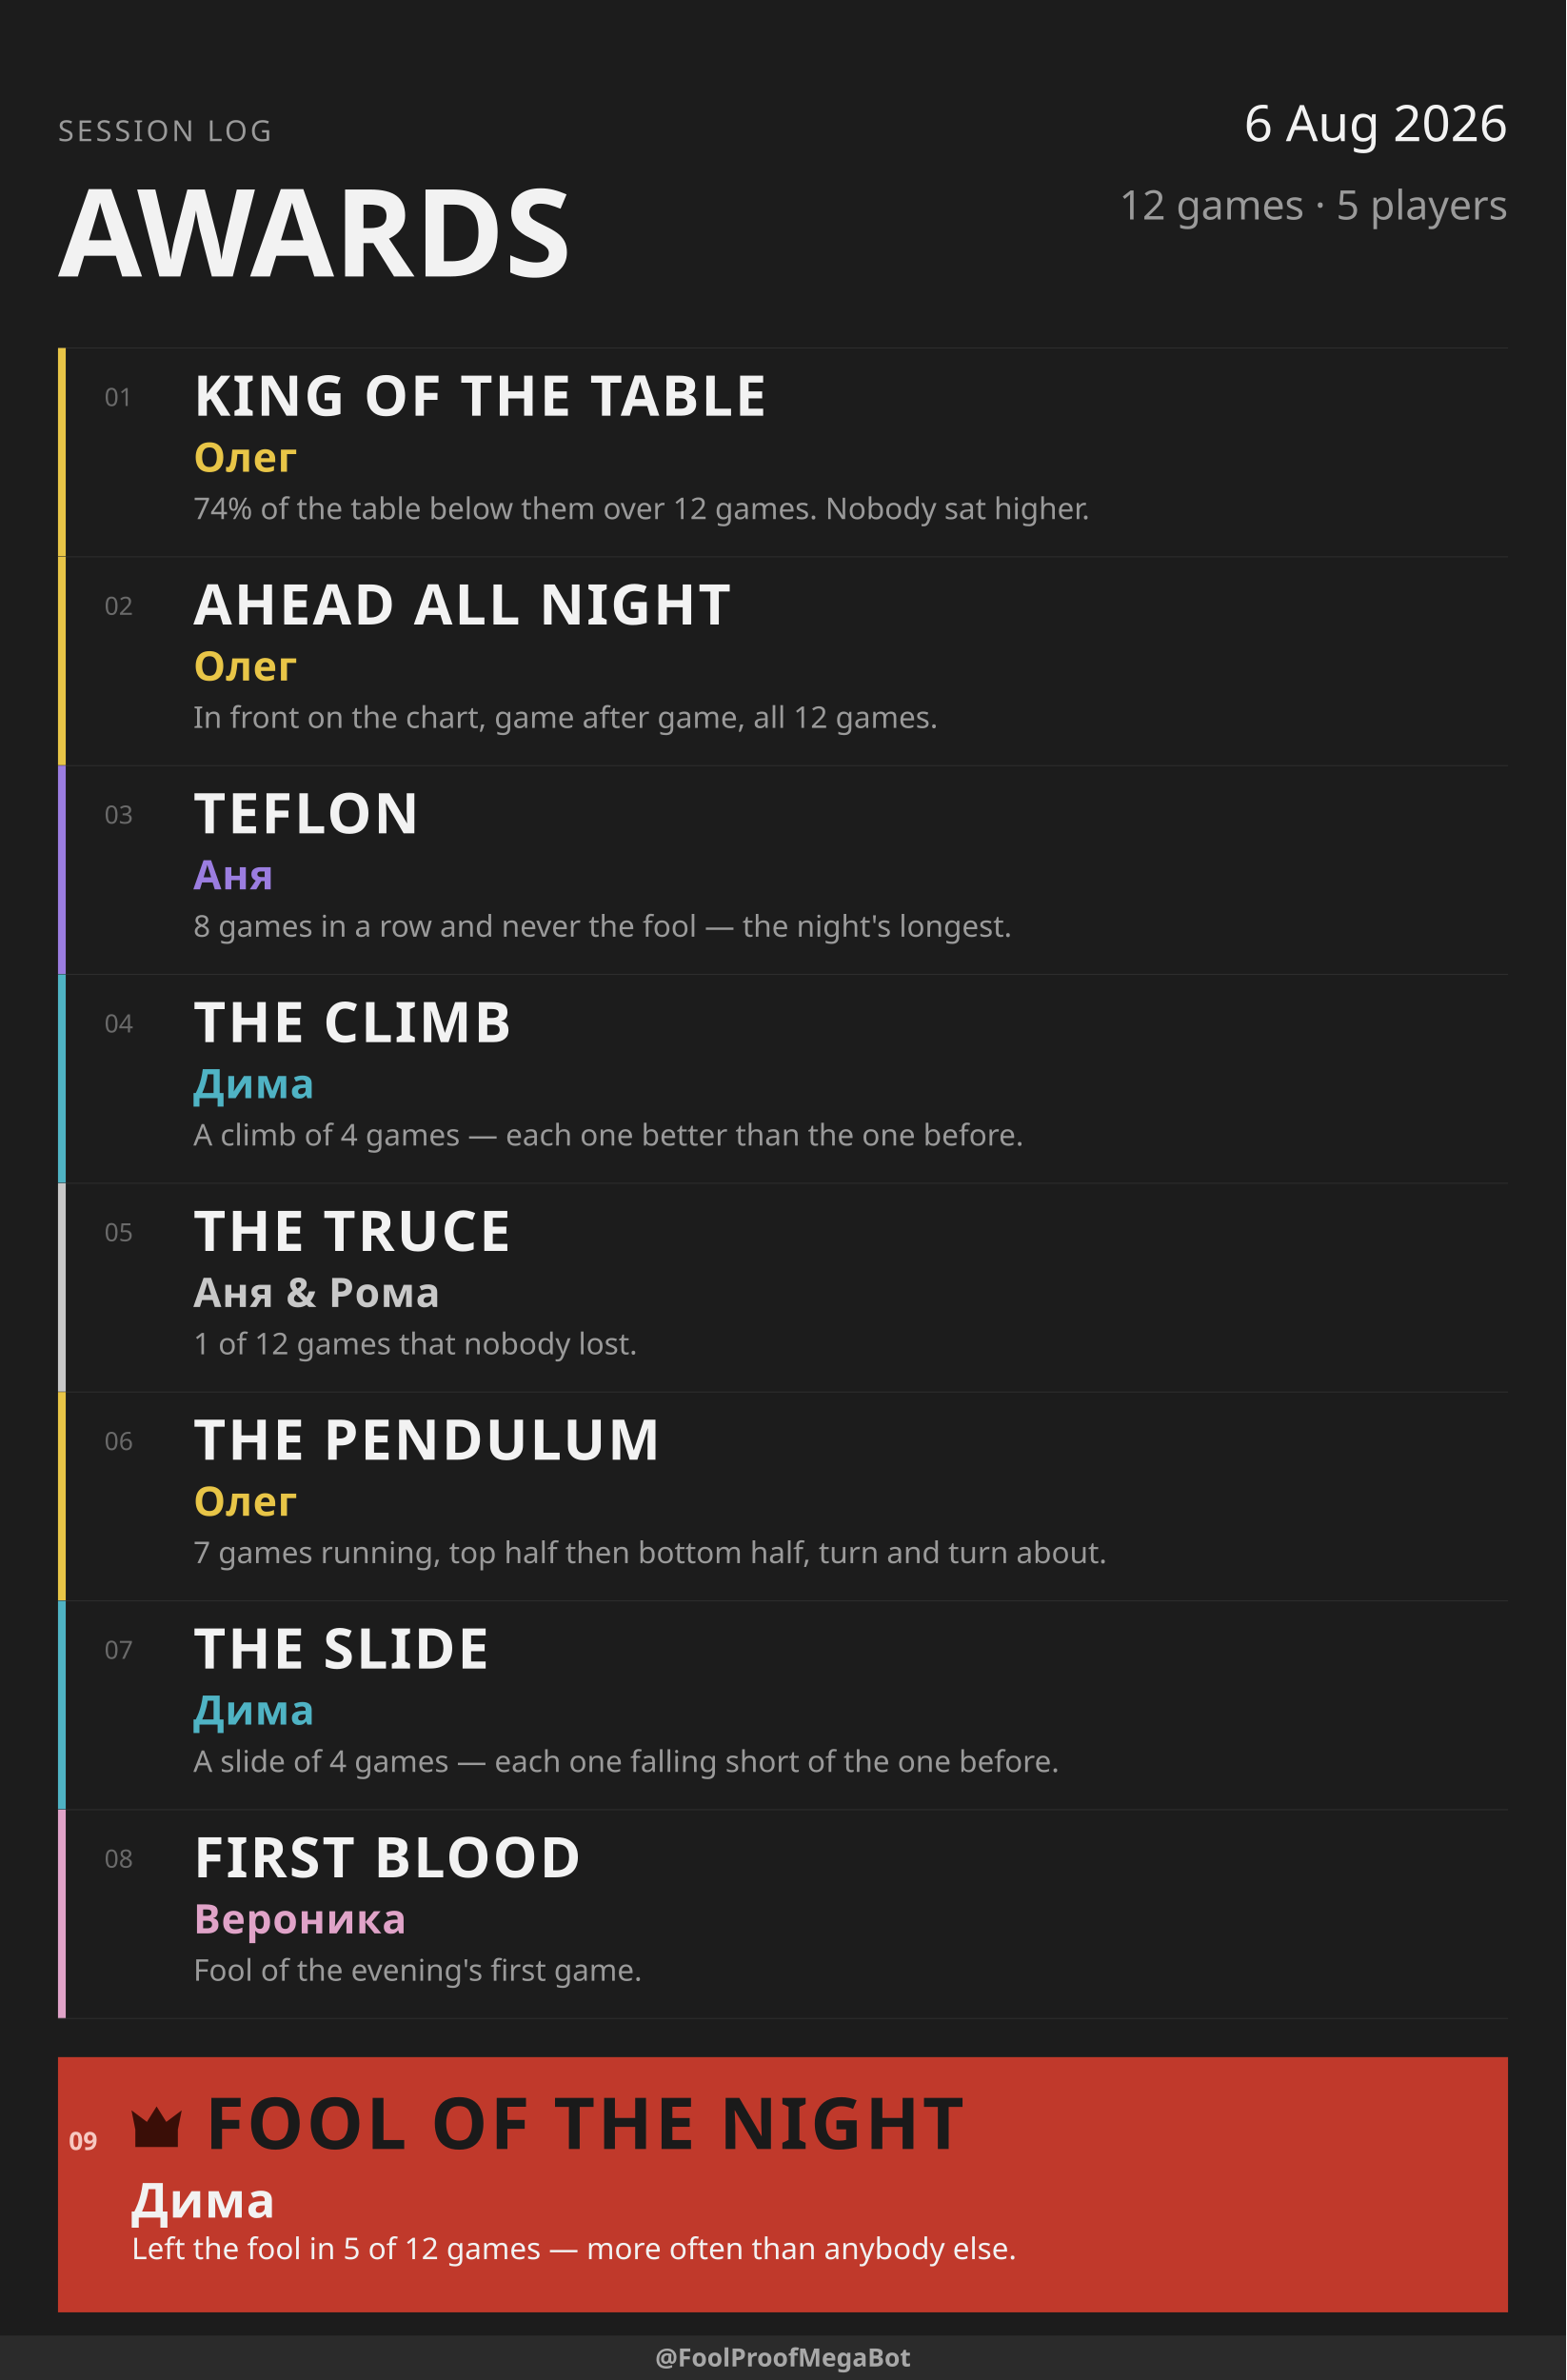
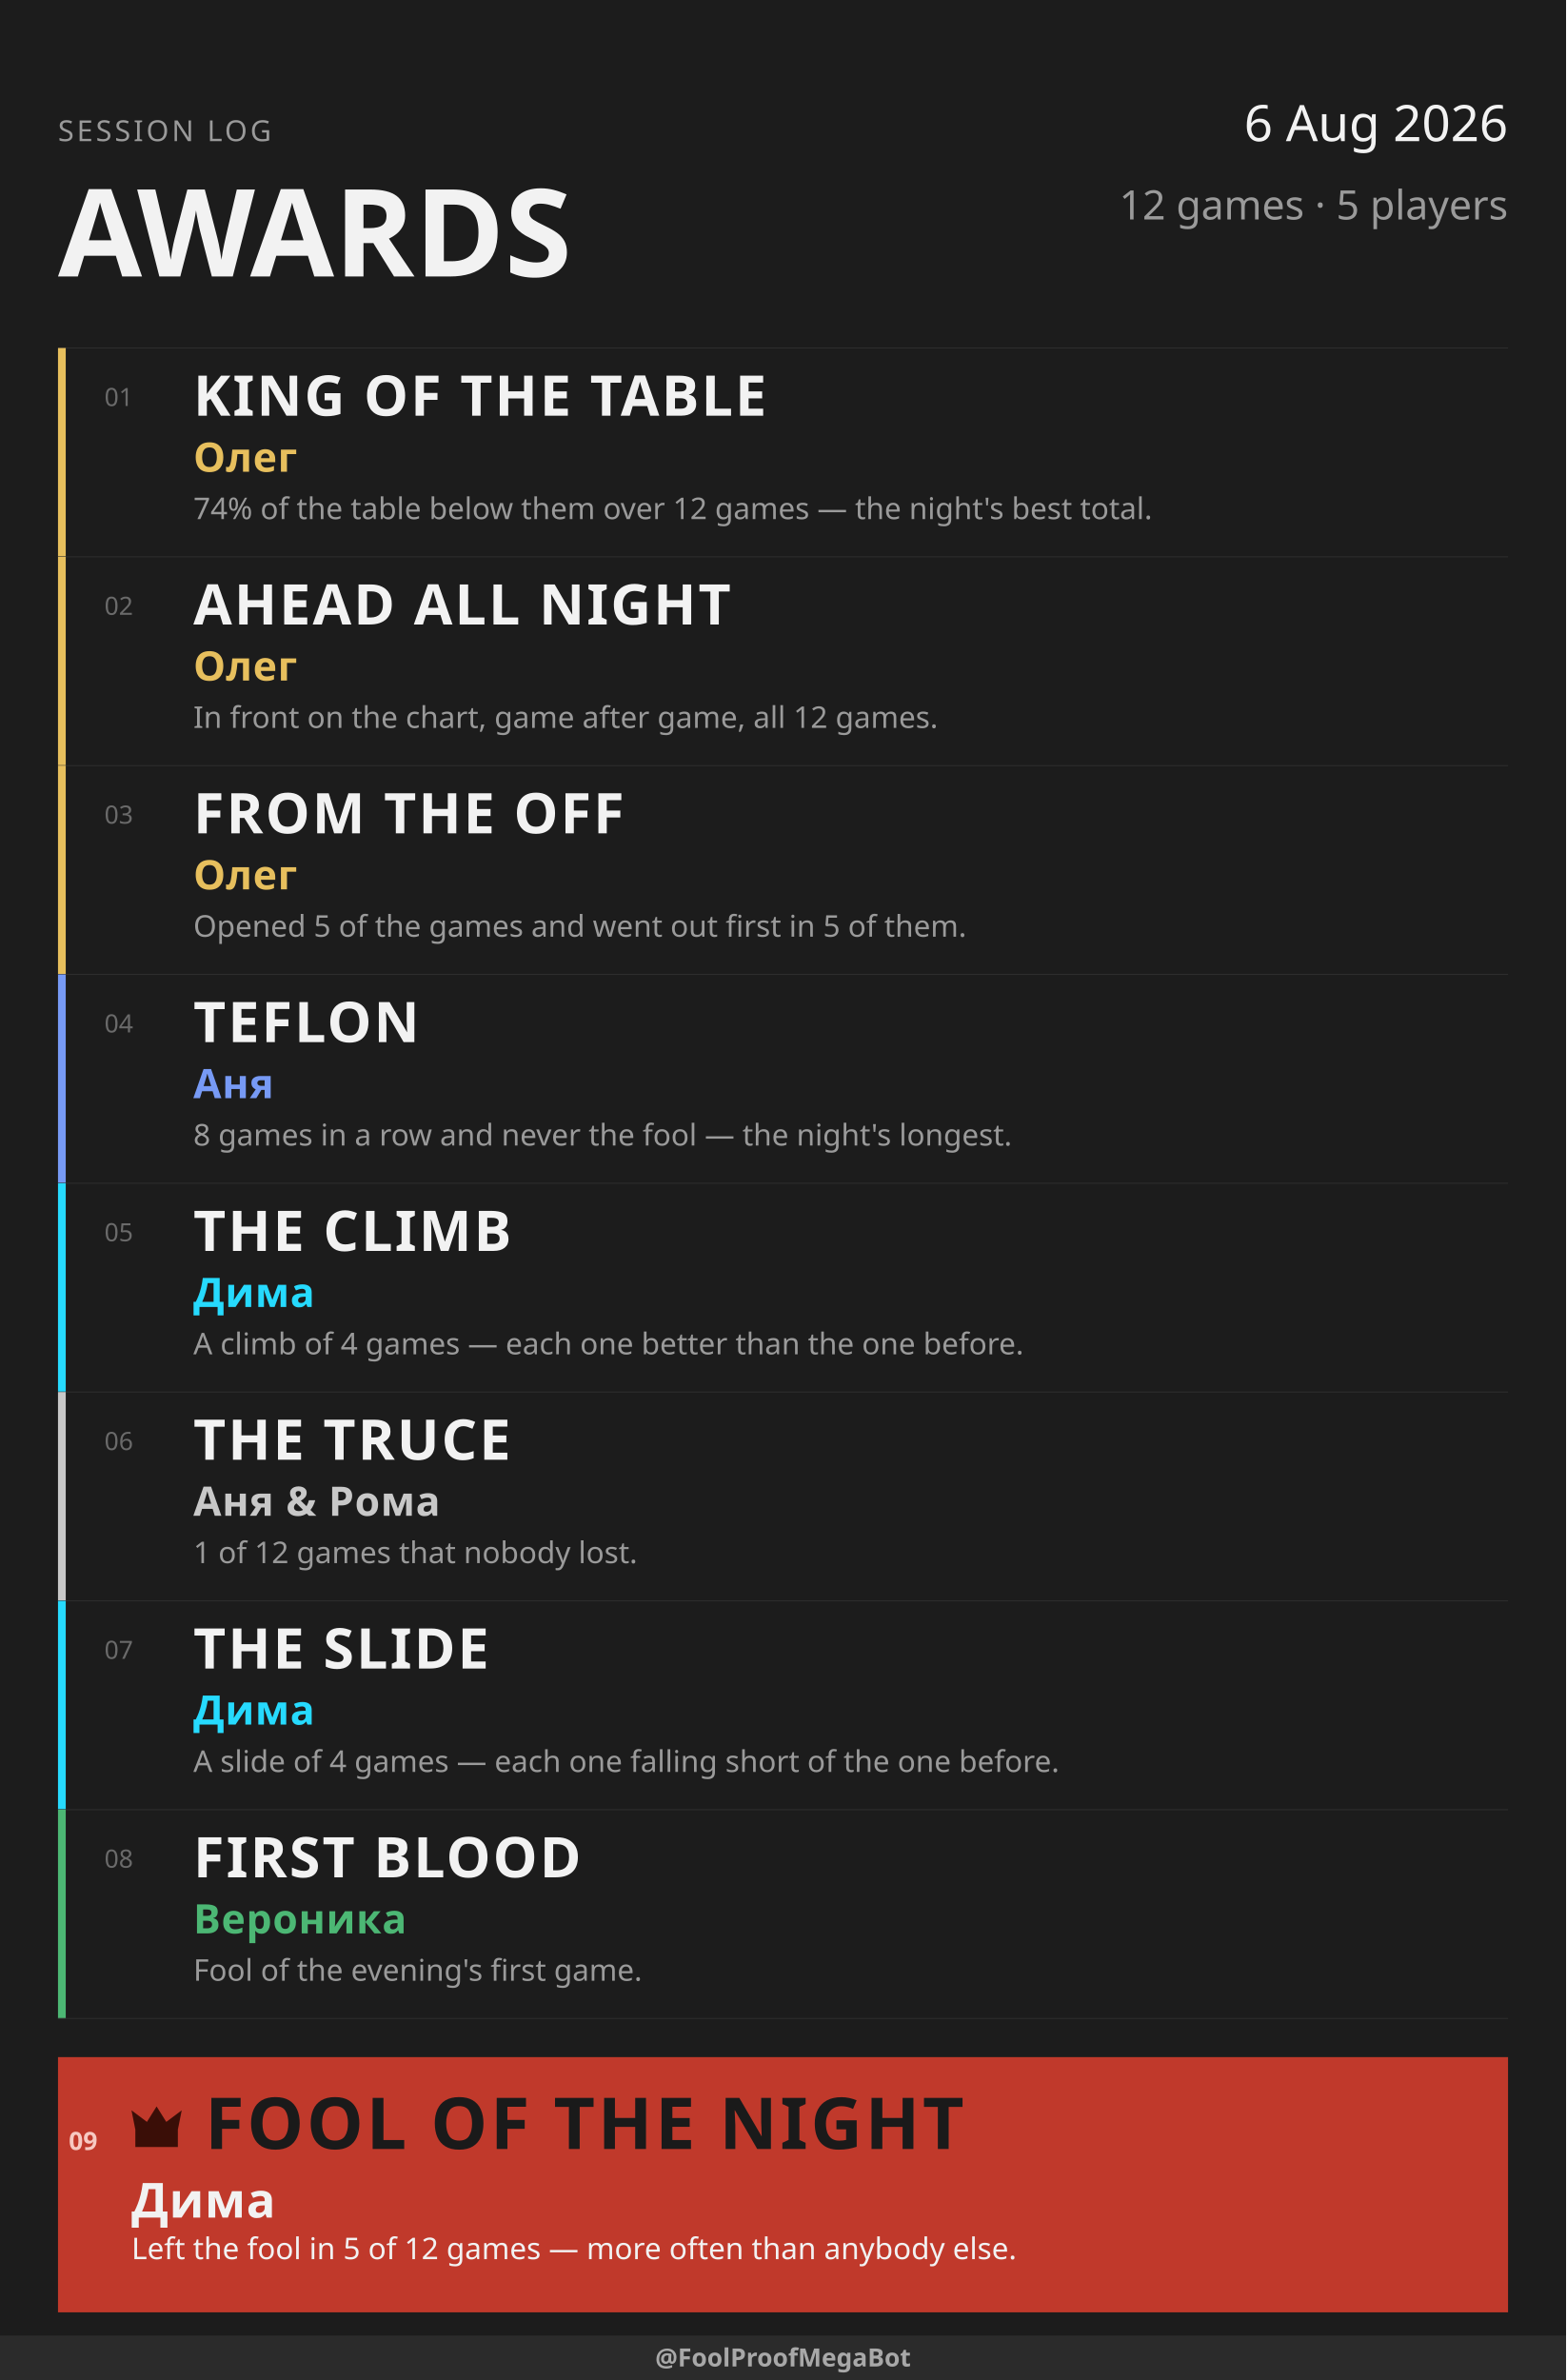
<svg xmlns="http://www.w3.org/2000/svg" width="1620" height="2462" viewBox="0 0 1620 2462">
  <rect x="0" y="0" width="1620" height="2462" fill="#1c1c1c" />
  <text x="60" y="146" fill="#9a9a9a" font-family="Noto Sans" font-size="30" letter-spacing="3">SESSION LOG</text>
  <text x="60" y="286" fill="#f2f2f2" font-family="Noto Sans" font-weight="bold" font-size="126">AWARDS</text>
  <text x="1560" y="146" fill="#f2f2f2" font-family="Noto Sans" font-size="52" text-anchor="end">6 Aug 2026</text>
  <text x="1560" y="227" fill="#9a9a9a" font-family="Noto Sans" font-size="42" text-anchor="end">12 games · 5 players</text>
  <line x1="60" y1="360" x2="1560" y2="360" stroke="#2e2e2e" stroke-width="1" />
-   <rect x="60" y="360" width="8" height="216" fill="#e8c547" />
+   <rect x="60" y="360" width="8" height="216" fill="#e7bf5d" />
  <text x="108" y="420" fill="#6a6a6a" font-family="Noto Sans" font-size="26">01</text>
  <text x="200" y="430" fill="#f2f2f2" font-family="Noto Sans" font-weight="bold" font-size="58" letter-spacing="2.2">KING OF THE TABLE</text>
-   <text x="200" y="488" fill="#e8c547" font-family="Noto Sans" font-weight="bold" font-size="42" letter-spacing="0.8">Олег</text>
-   <text x="200" y="537" fill="#9a9a9a" font-family="Noto Sans" font-size="31">74% of the table below them over 12 games. Nobody sat higher.</text>
+   <text x="200" y="488" fill="#e7bf5d" font-family="Noto Sans" font-weight="bold" font-size="42" letter-spacing="0.8">Олег</text>
+   <text x="200" y="537" fill="#9a9a9a" font-family="Noto Sans" font-size="31">74% of the table below them over 12 games — the night's best total.</text>
  <line x1="60" y1="576" x2="1560" y2="576" stroke="#2e2e2e" stroke-width="1" />
-   <rect x="60" y="576" width="8" height="216" fill="#e8c547" />
+   <rect x="60" y="576" width="8" height="216" fill="#e7bf5d" />
  <text x="108" y="636" fill="#6a6a6a" font-family="Noto Sans" font-size="26">02</text>
  <text x="200" y="646" fill="#f2f2f2" font-family="Noto Sans" font-weight="bold" font-size="58" letter-spacing="2.2">AHEAD ALL NIGHT</text>
-   <text x="200" y="704" fill="#e8c547" font-family="Noto Sans" font-weight="bold" font-size="42" letter-spacing="0.8">Олег</text>
+   <text x="200" y="704" fill="#e7bf5d" font-family="Noto Sans" font-weight="bold" font-size="42" letter-spacing="0.8">Олег</text>
  <text x="200" y="753" fill="#9a9a9a" font-family="Noto Sans" font-size="31">In front on the chart, game after game, all 12 games.</text>
  <line x1="60" y1="792" x2="1560" y2="792" stroke="#2e2e2e" stroke-width="1" />
-   <rect x="60" y="792" width="8" height="216" fill="#9b7de0" />
+   <rect x="60" y="792" width="8" height="216" fill="#e7bf5d" />
  <text x="108" y="852" fill="#6a6a6a" font-family="Noto Sans" font-size="26">03</text>
-   <text x="200" y="862" fill="#f2f2f2" font-family="Noto Sans" font-weight="bold" font-size="58" letter-spacing="2.2">TEFLON</text>
-   <text x="200" y="920" fill="#9b7de0" font-family="Noto Sans" font-weight="bold" font-size="42" letter-spacing="0.8">Аня</text>
-   <text x="200" y="969" fill="#9a9a9a" font-family="Noto Sans" font-size="31">8 games in a row and never the fool — the night's longest.</text>
+   <text x="200" y="862" fill="#f2f2f2" font-family="Noto Sans" font-weight="bold" font-size="58" letter-spacing="2.2">FROM THE OFF</text>
+   <text x="200" y="920" fill="#e7bf5d" font-family="Noto Sans" font-weight="bold" font-size="42" letter-spacing="0.8">Олег</text>
+   <text x="200" y="969" fill="#9a9a9a" font-family="Noto Sans" font-size="31">Opened 5 of the games and went out first in 5 of them.</text>
  <line x1="60" y1="1008" x2="1560" y2="1008" stroke="#2e2e2e" stroke-width="1" />
-   <rect x="60" y="1008" width="8" height="216" fill="#4fb3c4" />
+   <rect x="60" y="1008" width="8" height="216" fill="#779af5" />
  <text x="108" y="1068" fill="#6a6a6a" font-family="Noto Sans" font-size="26">04</text>
-   <text x="200" y="1078" fill="#f2f2f2" font-family="Noto Sans" font-weight="bold" font-size="58" letter-spacing="2.2">THE CLIMB</text>
-   <text x="200" y="1136" fill="#4fb3c4" font-family="Noto Sans" font-weight="bold" font-size="42" letter-spacing="0.8">Дима</text>
-   <text x="200" y="1185" fill="#9a9a9a" font-family="Noto Sans" font-size="31">A climb of 4 games — each one better than the one before.</text>
+   <text x="200" y="1078" fill="#f2f2f2" font-family="Noto Sans" font-weight="bold" font-size="58" letter-spacing="2.2">TEFLON</text>
+   <text x="200" y="1136" fill="#779af5" font-family="Noto Sans" font-weight="bold" font-size="42" letter-spacing="0.8">Аня</text>
+   <text x="200" y="1185" fill="#9a9a9a" font-family="Noto Sans" font-size="31">8 games in a row and never the fool — the night's longest.</text>
  <line x1="60" y1="1224" x2="1560" y2="1224" stroke="#2e2e2e" stroke-width="1" />
-   <rect x="60" y="1224" width="8" height="216" fill="#c8c8c8" />
+   <rect x="60" y="1224" width="8" height="216" fill="#26dafe" />
  <text x="108" y="1284" fill="#6a6a6a" font-family="Noto Sans" font-size="26">05</text>
-   <text x="200" y="1294" fill="#f2f2f2" font-family="Noto Sans" font-weight="bold" font-size="58" letter-spacing="2.2">THE TRUCE</text>
-   <text x="200" y="1352" fill="#c8c8c8" font-family="Noto Sans" font-weight="bold" font-size="42" letter-spacing="0.8">Аня &amp; Рома</text>
-   <text x="200" y="1401" fill="#9a9a9a" font-family="Noto Sans" font-size="31">1 of 12 games that nobody lost.</text>
+   <text x="200" y="1294" fill="#f2f2f2" font-family="Noto Sans" font-weight="bold" font-size="58" letter-spacing="2.2">THE CLIMB</text>
+   <text x="200" y="1352" fill="#26dafe" font-family="Noto Sans" font-weight="bold" font-size="42" letter-spacing="0.8">Дима</text>
+   <text x="200" y="1401" fill="#9a9a9a" font-family="Noto Sans" font-size="31">A climb of 4 games — each one better than the one before.</text>
  <line x1="60" y1="1440" x2="1560" y2="1440" stroke="#2e2e2e" stroke-width="1" />
-   <rect x="60" y="1440" width="8" height="216" fill="#e8c547" />
+   <rect x="60" y="1440" width="8" height="216" fill="#c8c8c8" />
  <text x="108" y="1500" fill="#6a6a6a" font-family="Noto Sans" font-size="26">06</text>
-   <text x="200" y="1510" fill="#f2f2f2" font-family="Noto Sans" font-weight="bold" font-size="58" letter-spacing="2.2">THE PENDULUM</text>
-   <text x="200" y="1568" fill="#e8c547" font-family="Noto Sans" font-weight="bold" font-size="42" letter-spacing="0.8">Олег</text>
-   <text x="200" y="1617" fill="#9a9a9a" font-family="Noto Sans" font-size="31">7 games running, top half then bottom half, turn and turn about.</text>
+   <text x="200" y="1510" fill="#f2f2f2" font-family="Noto Sans" font-weight="bold" font-size="58" letter-spacing="2.2">THE TRUCE</text>
+   <text x="200" y="1568" fill="#c8c8c8" font-family="Noto Sans" font-weight="bold" font-size="42" letter-spacing="0.8">Аня &amp; Рома</text>
+   <text x="200" y="1617" fill="#9a9a9a" font-family="Noto Sans" font-size="31">1 of 12 games that nobody lost.</text>
  <line x1="60" y1="1656" x2="1560" y2="1656" stroke="#2e2e2e" stroke-width="1" />
-   <rect x="60" y="1656" width="8" height="216" fill="#4fb3c4" />
+   <rect x="60" y="1656" width="8" height="216" fill="#26dafe" />
  <text x="108" y="1716" fill="#6a6a6a" font-family="Noto Sans" font-size="26">07</text>
  <text x="200" y="1726" fill="#f2f2f2" font-family="Noto Sans" font-weight="bold" font-size="58" letter-spacing="2.2">THE SLIDE</text>
-   <text x="200" y="1784" fill="#4fb3c4" font-family="Noto Sans" font-weight="bold" font-size="42" letter-spacing="0.8">Дима</text>
+   <text x="200" y="1784" fill="#26dafe" font-family="Noto Sans" font-weight="bold" font-size="42" letter-spacing="0.8">Дима</text>
  <text x="200" y="1833" fill="#9a9a9a" font-family="Noto Sans" font-size="31">A slide of 4 games — each one falling short of the one before.</text>
  <line x1="60" y1="1872" x2="1560" y2="1872" stroke="#2e2e2e" stroke-width="1" />
-   <rect x="60" y="1872" width="8" height="216" fill="#e0a3c8" />
+   <rect x="60" y="1872" width="8" height="216" fill="#4cb774" />
  <text x="108" y="1932" fill="#6a6a6a" font-family="Noto Sans" font-size="26">08</text>
  <text x="200" y="1942" fill="#f2f2f2" font-family="Noto Sans" font-weight="bold" font-size="58" letter-spacing="2.2">FIRST BLOOD</text>
-   <text x="200" y="2000" fill="#e0a3c8" font-family="Noto Sans" font-weight="bold" font-size="42" letter-spacing="0.8">Вероника</text>
+   <text x="200" y="2000" fill="#4cb774" font-family="Noto Sans" font-weight="bold" font-size="42" letter-spacing="0.8">Вероника</text>
  <text x="200" y="2049" fill="#9a9a9a" font-family="Noto Sans" font-size="31">Fool of the evening's first game.</text>
  <line x1="60" y1="2088" x2="1560" y2="2088" stroke="#2e2e2e" stroke-width="1" />
  <rect x="60" y="2128" width="1500" height="264" fill="#c0392b" />
  <text x="86" y="2224" fill="#f7c9c2" font-family="Noto Sans" font-weight="bold" font-size="26" text-anchor="middle">09</text>
  <path d="M2 21 L2 12 L0 2 L8 8 L13 0 L18 8 L26 2 L24 12 L24 21 Z" fill="#3a0e07" transform="translate(136 2179) scale(2)" />
  <text x="212" y="2223" fill="#1a1a1a" font-family="Noto Sans" font-weight="bold" font-size="74" letter-spacing="2.8">FOOL OF THE NIGHT</text>
  <text x="136" y="2294" fill="#f2f2f2" font-family="Noto Sans" font-weight="bold" font-size="50" letter-spacing="0.8">Дима</text>
  <text x="136" y="2337" fill="#f2f2f2" font-family="Noto Sans" font-size="31">Left the fool in 5 of 12 games — more often than anybody else.</text>
  <rect x="0" y="2416" width="1620" height="46" fill="#2b2b2b" />
  <text x="810" y="2448" fill="#a8a8a8" font-family="Noto Sans" font-weight="bold" font-size="26" text-anchor="middle">@FoolProofMegaBot</text>
</svg>
